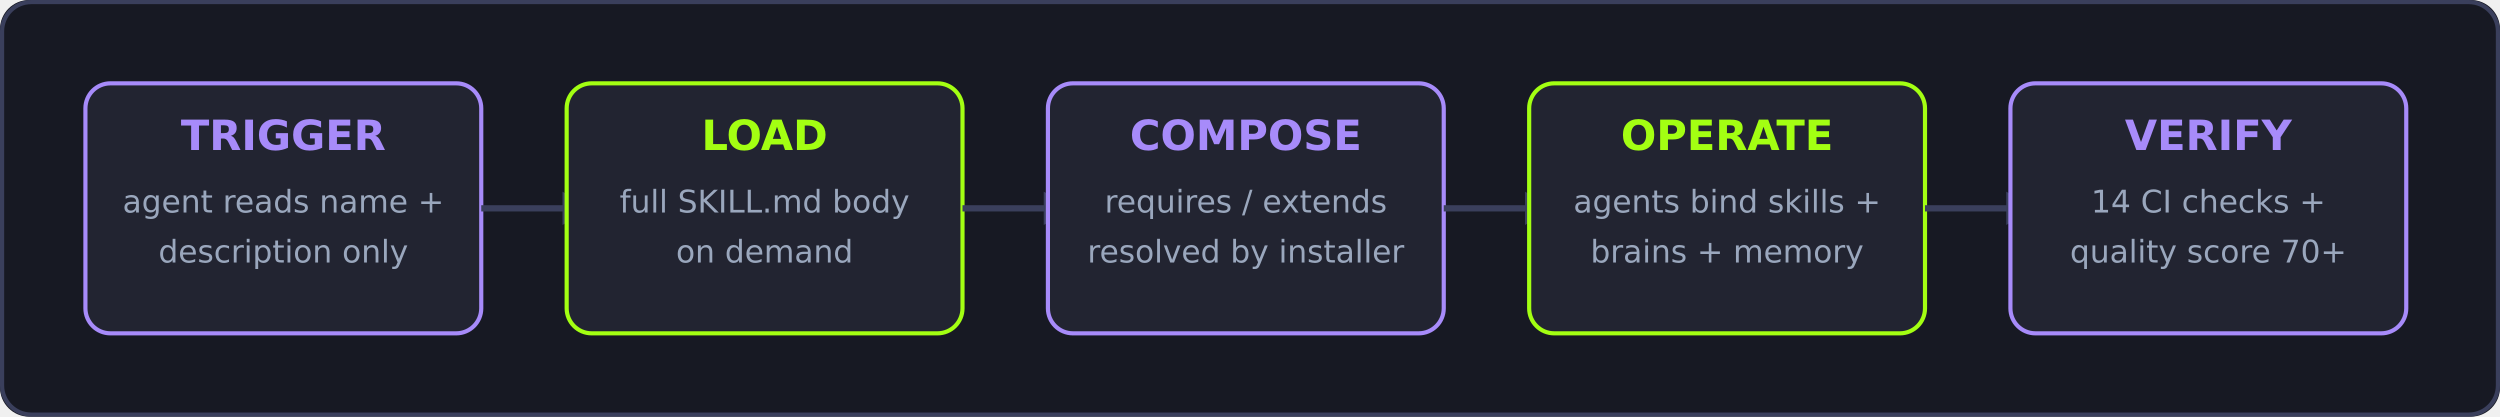
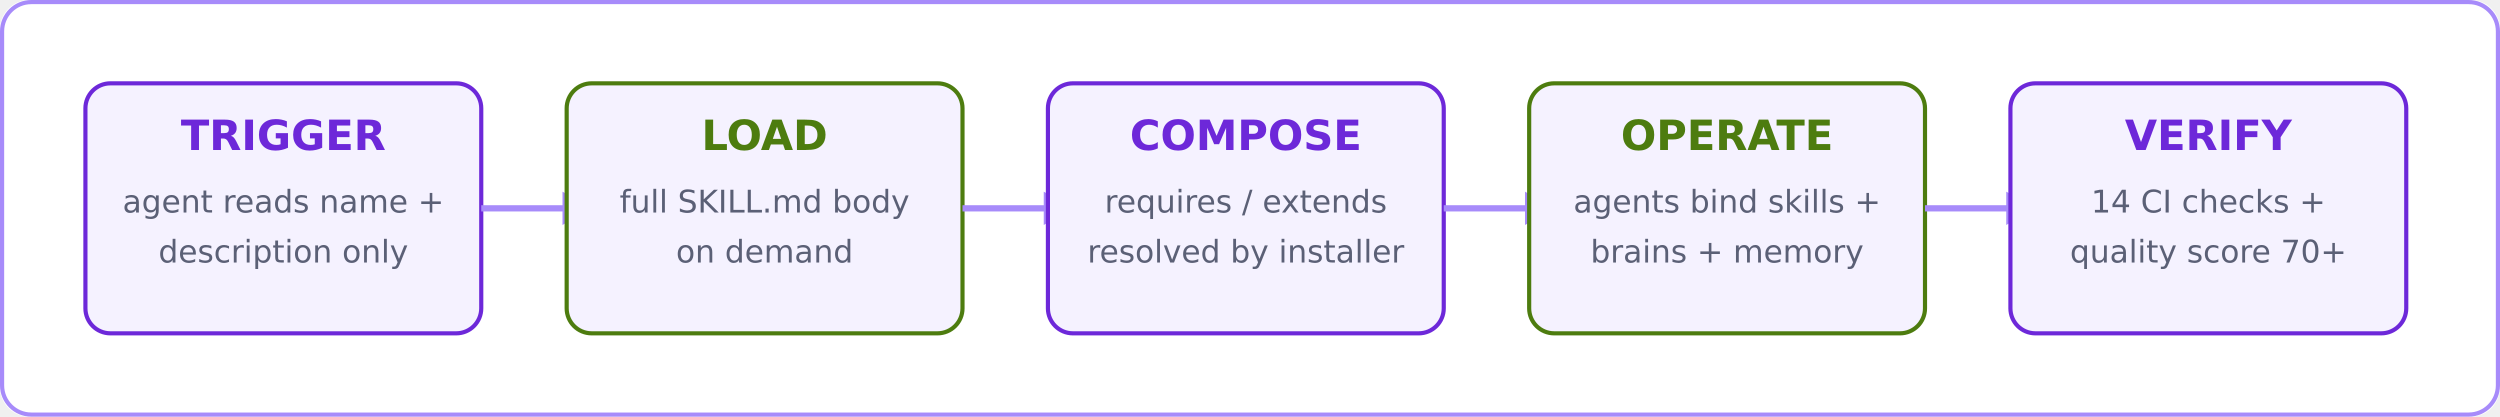
<svg xmlns="http://www.w3.org/2000/svg" width="1200" height="200" viewBox="0 0 1200 200">
-   <rect width="1200" height="200" rx="14" fill="#171923" />
-   <rect x="1" y="1" width="1198" height="198" rx="14" fill="none" stroke="#3A3F5C" stroke-width="2" />
-   <rect x="41" y="40" width="190" height="120" rx="12" fill="#222431" stroke="#A78BFA" stroke-width="2" />
-   <text x="136" y="72" text-anchor="middle" font-family="DejaVu Sans, Arial, sans-serif" font-size="20" font-weight="bold" fill="#A78BFA">TRIGGER</text>
-   <text x="136" y="102" text-anchor="middle" font-family="DejaVu Sans, Arial, sans-serif" font-size="15" fill="#9aa7bd">agent reads name +</text>
-   <text x="136" y="126" text-anchor="middle" font-family="DejaVu Sans, Arial, sans-serif" font-size="15" fill="#9aa7bd">description only</text>
-   <line x1="231" y1="100" x2="272" y2="100" stroke="#3A3F5C" stroke-width="3" />
-   <polygon points="270,92 270,108 284,100" fill="#3A3F5C" />
-   <rect x="272" y="40" width="190" height="120" rx="12" fill="#222431" stroke="#A3FF12" stroke-width="2" />
-   <text x="367" y="72" text-anchor="middle" font-family="DejaVu Sans, Arial, sans-serif" font-size="20" font-weight="bold" fill="#A3FF12">LOAD</text>
-   <text x="367" y="102" text-anchor="middle" font-family="DejaVu Sans, Arial, sans-serif" font-size="15" fill="#9aa7bd">full SKILL.md body</text>
-   <text x="367" y="126" text-anchor="middle" font-family="DejaVu Sans, Arial, sans-serif" font-size="15" fill="#9aa7bd">on demand</text>
-   <line x1="462" y1="100" x2="503" y2="100" stroke="#3A3F5C" stroke-width="3" />
-   <polygon points="501,92 501,108 515,100" fill="#3A3F5C" />
-   <rect x="503" y="40" width="190" height="120" rx="12" fill="#222431" stroke="#A78BFA" stroke-width="2" />
-   <text x="598" y="72" text-anchor="middle" font-family="DejaVu Sans, Arial, sans-serif" font-size="20" font-weight="bold" fill="#A78BFA">COMPOSE</text>
-   <text x="598" y="102" text-anchor="middle" font-family="DejaVu Sans, Arial, sans-serif" font-size="15" fill="#9aa7bd">requires / extends</text>
-   <text x="598" y="126" text-anchor="middle" font-family="DejaVu Sans, Arial, sans-serif" font-size="15" fill="#9aa7bd">resolved by installer</text>
-   <line x1="693" y1="100" x2="734" y2="100" stroke="#3A3F5C" stroke-width="3" />
-   <polygon points="732,92 732,108 746,100" fill="#3A3F5C" />
-   <rect x="734" y="40" width="190" height="120" rx="12" fill="#222431" stroke="#A3FF12" stroke-width="2" />
-   <text x="829" y="72" text-anchor="middle" font-family="DejaVu Sans, Arial, sans-serif" font-size="20" font-weight="bold" fill="#A3FF12">OPERATE</text>
-   <text x="829" y="102" text-anchor="middle" font-family="DejaVu Sans, Arial, sans-serif" font-size="15" fill="#9aa7bd">agents bind skills +</text>
-   <text x="829" y="126" text-anchor="middle" font-family="DejaVu Sans, Arial, sans-serif" font-size="15" fill="#9aa7bd">brains + memory</text>
-   <line x1="924" y1="100" x2="965" y2="100" stroke="#3A3F5C" stroke-width="3" />
-   <polygon points="963,92 963,108 977,100" fill="#3A3F5C" />
-   <rect x="965" y="40" width="190" height="120" rx="12" fill="#222431" stroke="#A78BFA" stroke-width="2" />
-   <text x="1060" y="72" text-anchor="middle" font-family="DejaVu Sans, Arial, sans-serif" font-size="20" font-weight="bold" fill="#A78BFA">VERIFY</text>
-   <text x="1060" y="102" text-anchor="middle" font-family="DejaVu Sans, Arial, sans-serif" font-size="15" fill="#9aa7bd">14 CI checks +</text>
-   <text x="1060" y="126" text-anchor="middle" font-family="DejaVu Sans, Arial, sans-serif" font-size="15" fill="#9aa7bd">quality score 70+</text>
+   <rect width="1200" height="200" rx="14" fill="#FFFFFF" />
+   <rect x="1" y="1" width="1198" height="198" rx="14" fill="none" stroke="#A78BFA" stroke-width="2" />
+   <rect x="41" y="40" width="190" height="120" rx="12" fill="#F5F2FF" stroke="#6D28D9" stroke-width="2" />
+   <text x="136" y="72" text-anchor="middle" font-family="DejaVu Sans, Arial, sans-serif" font-size="20" font-weight="bold" fill="#6D28D9">TRIGGER</text>
+   <text x="136" y="102" text-anchor="middle" font-family="DejaVu Sans, Arial, sans-serif" font-size="15" fill="#5B6076">agent reads name +</text>
+   <text x="136" y="126" text-anchor="middle" font-family="DejaVu Sans, Arial, sans-serif" font-size="15" fill="#5B6076">description only</text>
+   <line x1="231" y1="100" x2="272" y2="100" stroke="#A78BFA" stroke-width="3" />
+   <polygon points="270,92 270,108 284,100" fill="#A78BFA" />
+   <rect x="272" y="40" width="190" height="120" rx="12" fill="#F5F2FF" stroke="#4D7C0F" stroke-width="2" />
+   <text x="367" y="72" text-anchor="middle" font-family="DejaVu Sans, Arial, sans-serif" font-size="20" font-weight="bold" fill="#4D7C0F">LOAD</text>
+   <text x="367" y="102" text-anchor="middle" font-family="DejaVu Sans, Arial, sans-serif" font-size="15" fill="#5B6076">full SKILL.md body</text>
+   <text x="367" y="126" text-anchor="middle" font-family="DejaVu Sans, Arial, sans-serif" font-size="15" fill="#5B6076">on demand</text>
+   <line x1="462" y1="100" x2="503" y2="100" stroke="#A78BFA" stroke-width="3" />
+   <polygon points="501,92 501,108 515,100" fill="#A78BFA" />
+   <rect x="503" y="40" width="190" height="120" rx="12" fill="#F5F2FF" stroke="#6D28D9" stroke-width="2" />
+   <text x="598" y="72" text-anchor="middle" font-family="DejaVu Sans, Arial, sans-serif" font-size="20" font-weight="bold" fill="#6D28D9">COMPOSE</text>
+   <text x="598" y="102" text-anchor="middle" font-family="DejaVu Sans, Arial, sans-serif" font-size="15" fill="#5B6076">requires / extends</text>
+   <text x="598" y="126" text-anchor="middle" font-family="DejaVu Sans, Arial, sans-serif" font-size="15" fill="#5B6076">resolved by installer</text>
+   <line x1="693" y1="100" x2="734" y2="100" stroke="#A78BFA" stroke-width="3" />
+   <polygon points="732,92 732,108 746,100" fill="#A78BFA" />
+   <rect x="734" y="40" width="190" height="120" rx="12" fill="#F5F2FF" stroke="#4D7C0F" stroke-width="2" />
+   <text x="829" y="72" text-anchor="middle" font-family="DejaVu Sans, Arial, sans-serif" font-size="20" font-weight="bold" fill="#4D7C0F">OPERATE</text>
+   <text x="829" y="102" text-anchor="middle" font-family="DejaVu Sans, Arial, sans-serif" font-size="15" fill="#5B6076">agents bind skills +</text>
+   <text x="829" y="126" text-anchor="middle" font-family="DejaVu Sans, Arial, sans-serif" font-size="15" fill="#5B6076">brains + memory</text>
+   <line x1="924" y1="100" x2="965" y2="100" stroke="#A78BFA" stroke-width="3" />
+   <polygon points="963,92 963,108 977,100" fill="#A78BFA" />
+   <rect x="965" y="40" width="190" height="120" rx="12" fill="#F5F2FF" stroke="#6D28D9" stroke-width="2" />
+   <text x="1060" y="72" text-anchor="middle" font-family="DejaVu Sans, Arial, sans-serif" font-size="20" font-weight="bold" fill="#6D28D9">VERIFY</text>
+   <text x="1060" y="102" text-anchor="middle" font-family="DejaVu Sans, Arial, sans-serif" font-size="15" fill="#5B6076">14 CI checks +</text>
+   <text x="1060" y="126" text-anchor="middle" font-family="DejaVu Sans, Arial, sans-serif" font-size="15" fill="#5B6076">quality score 70+</text>
</svg>
